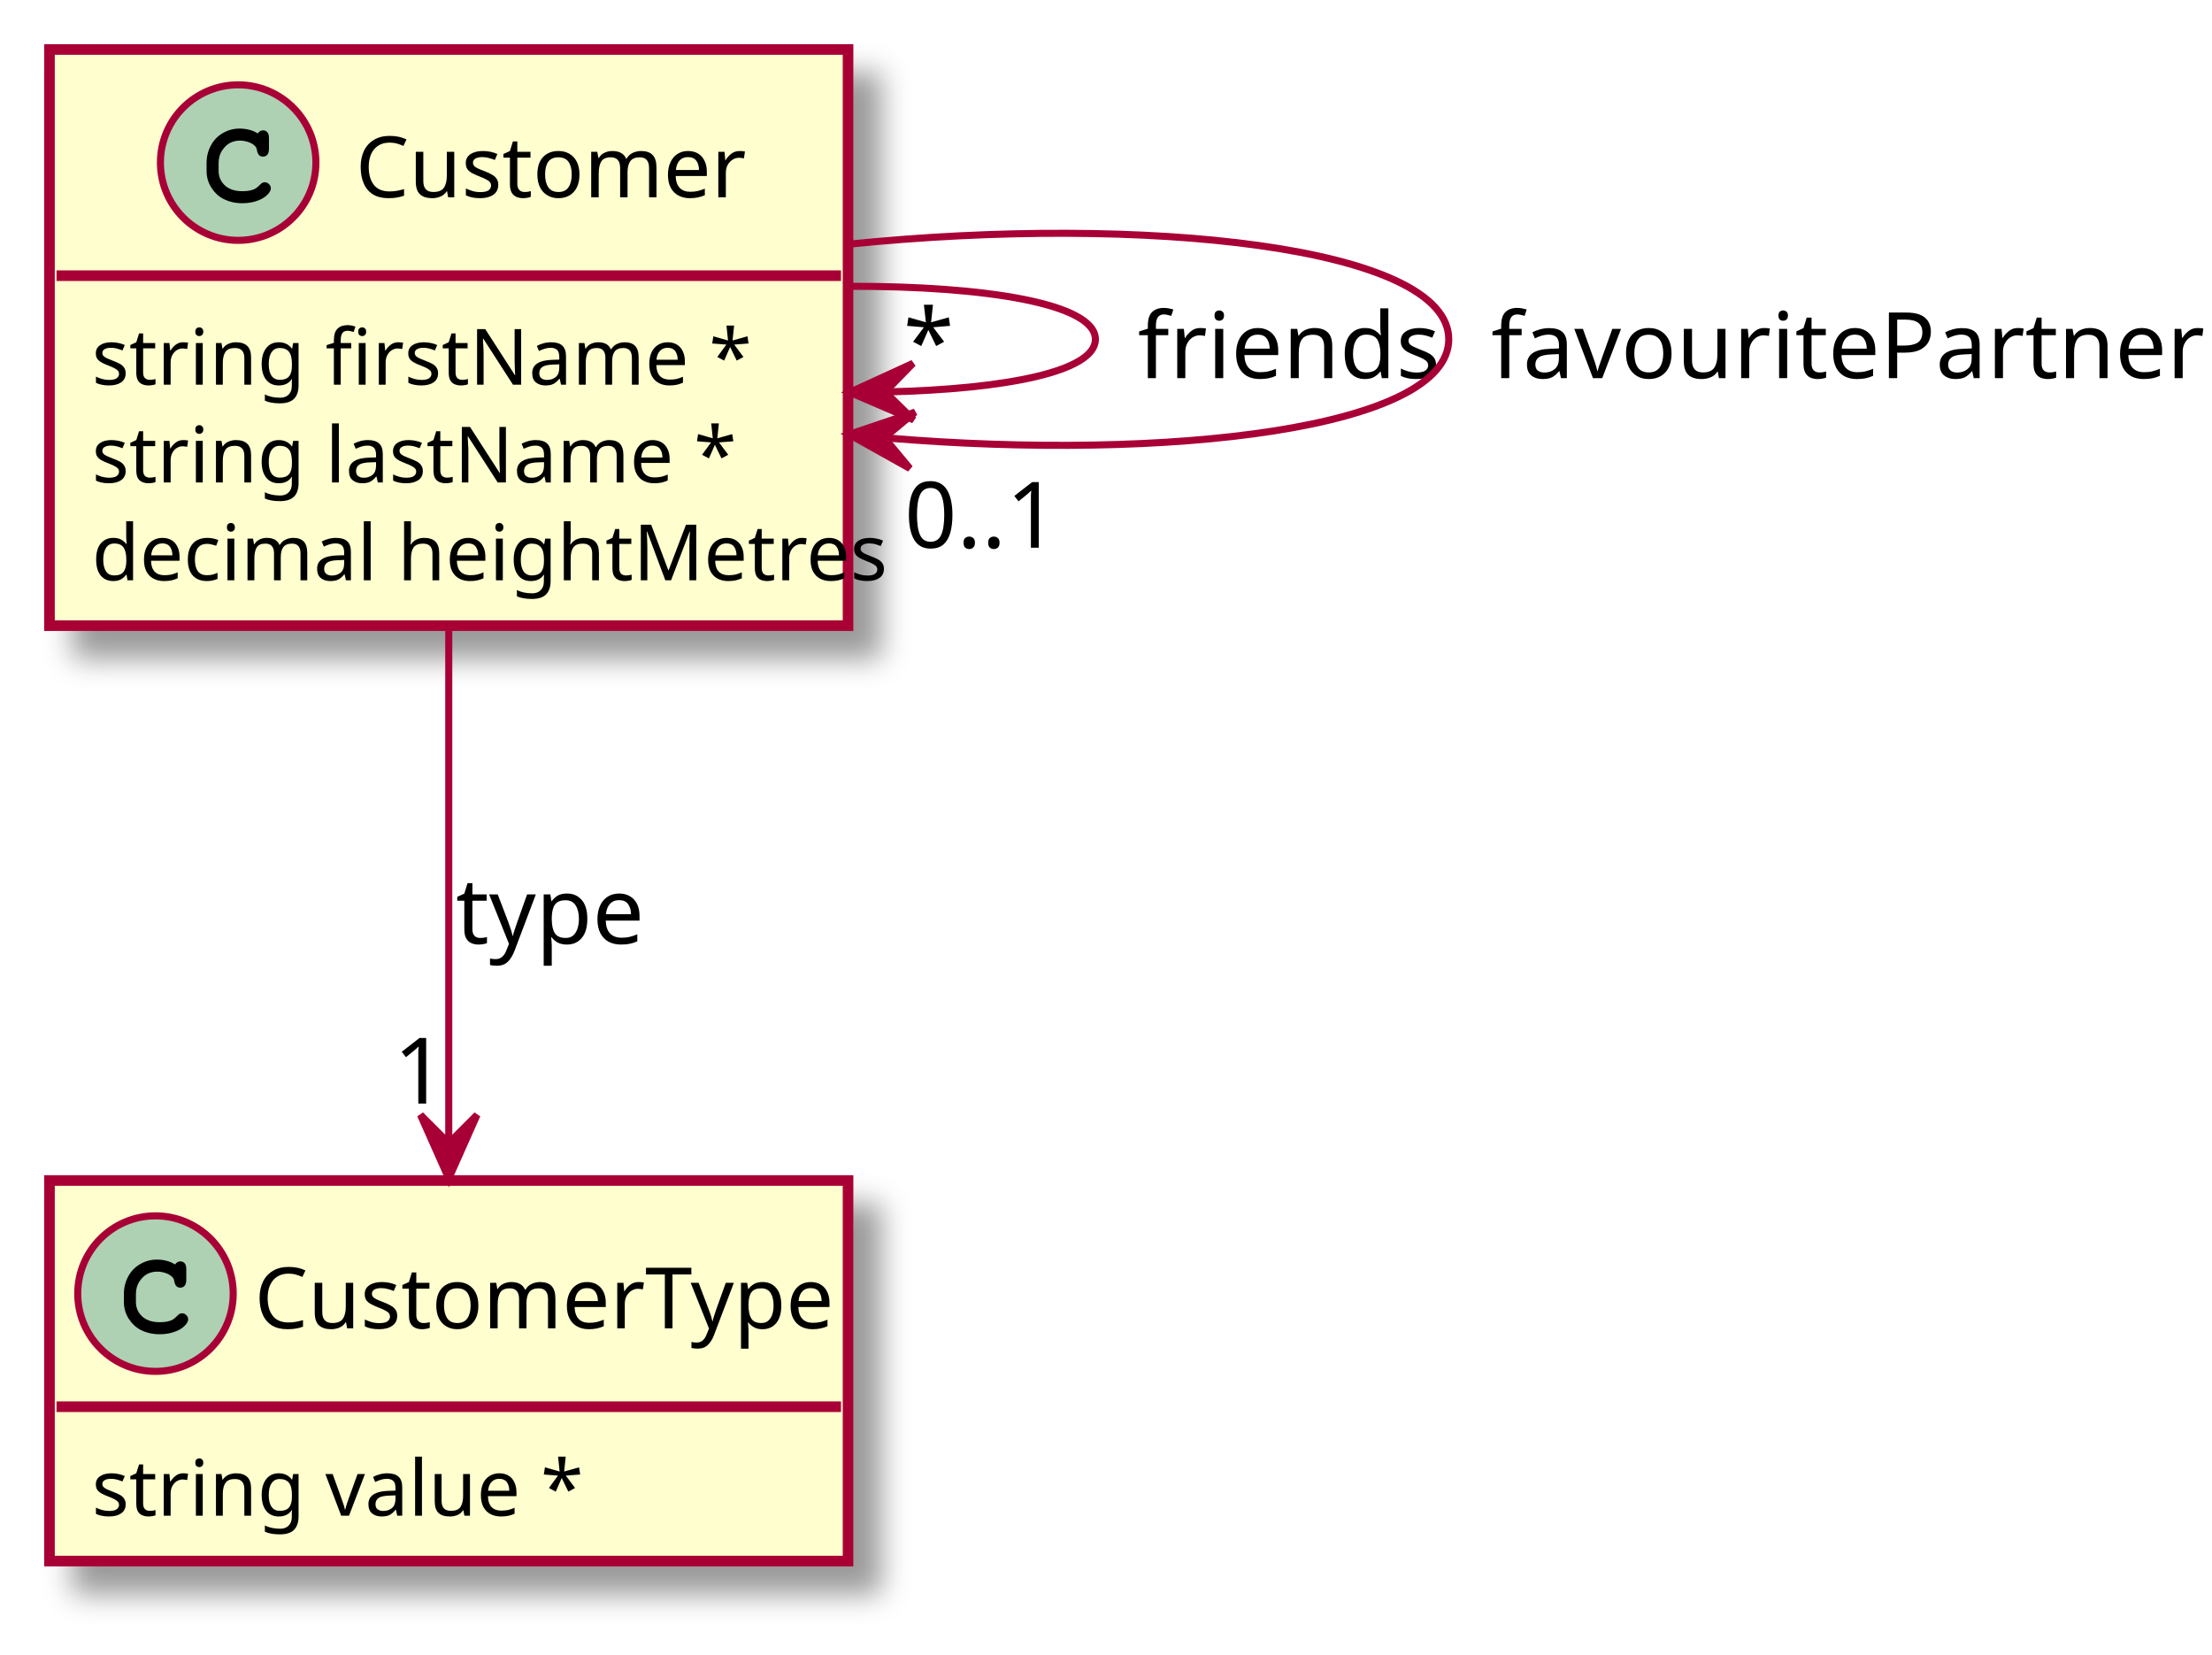
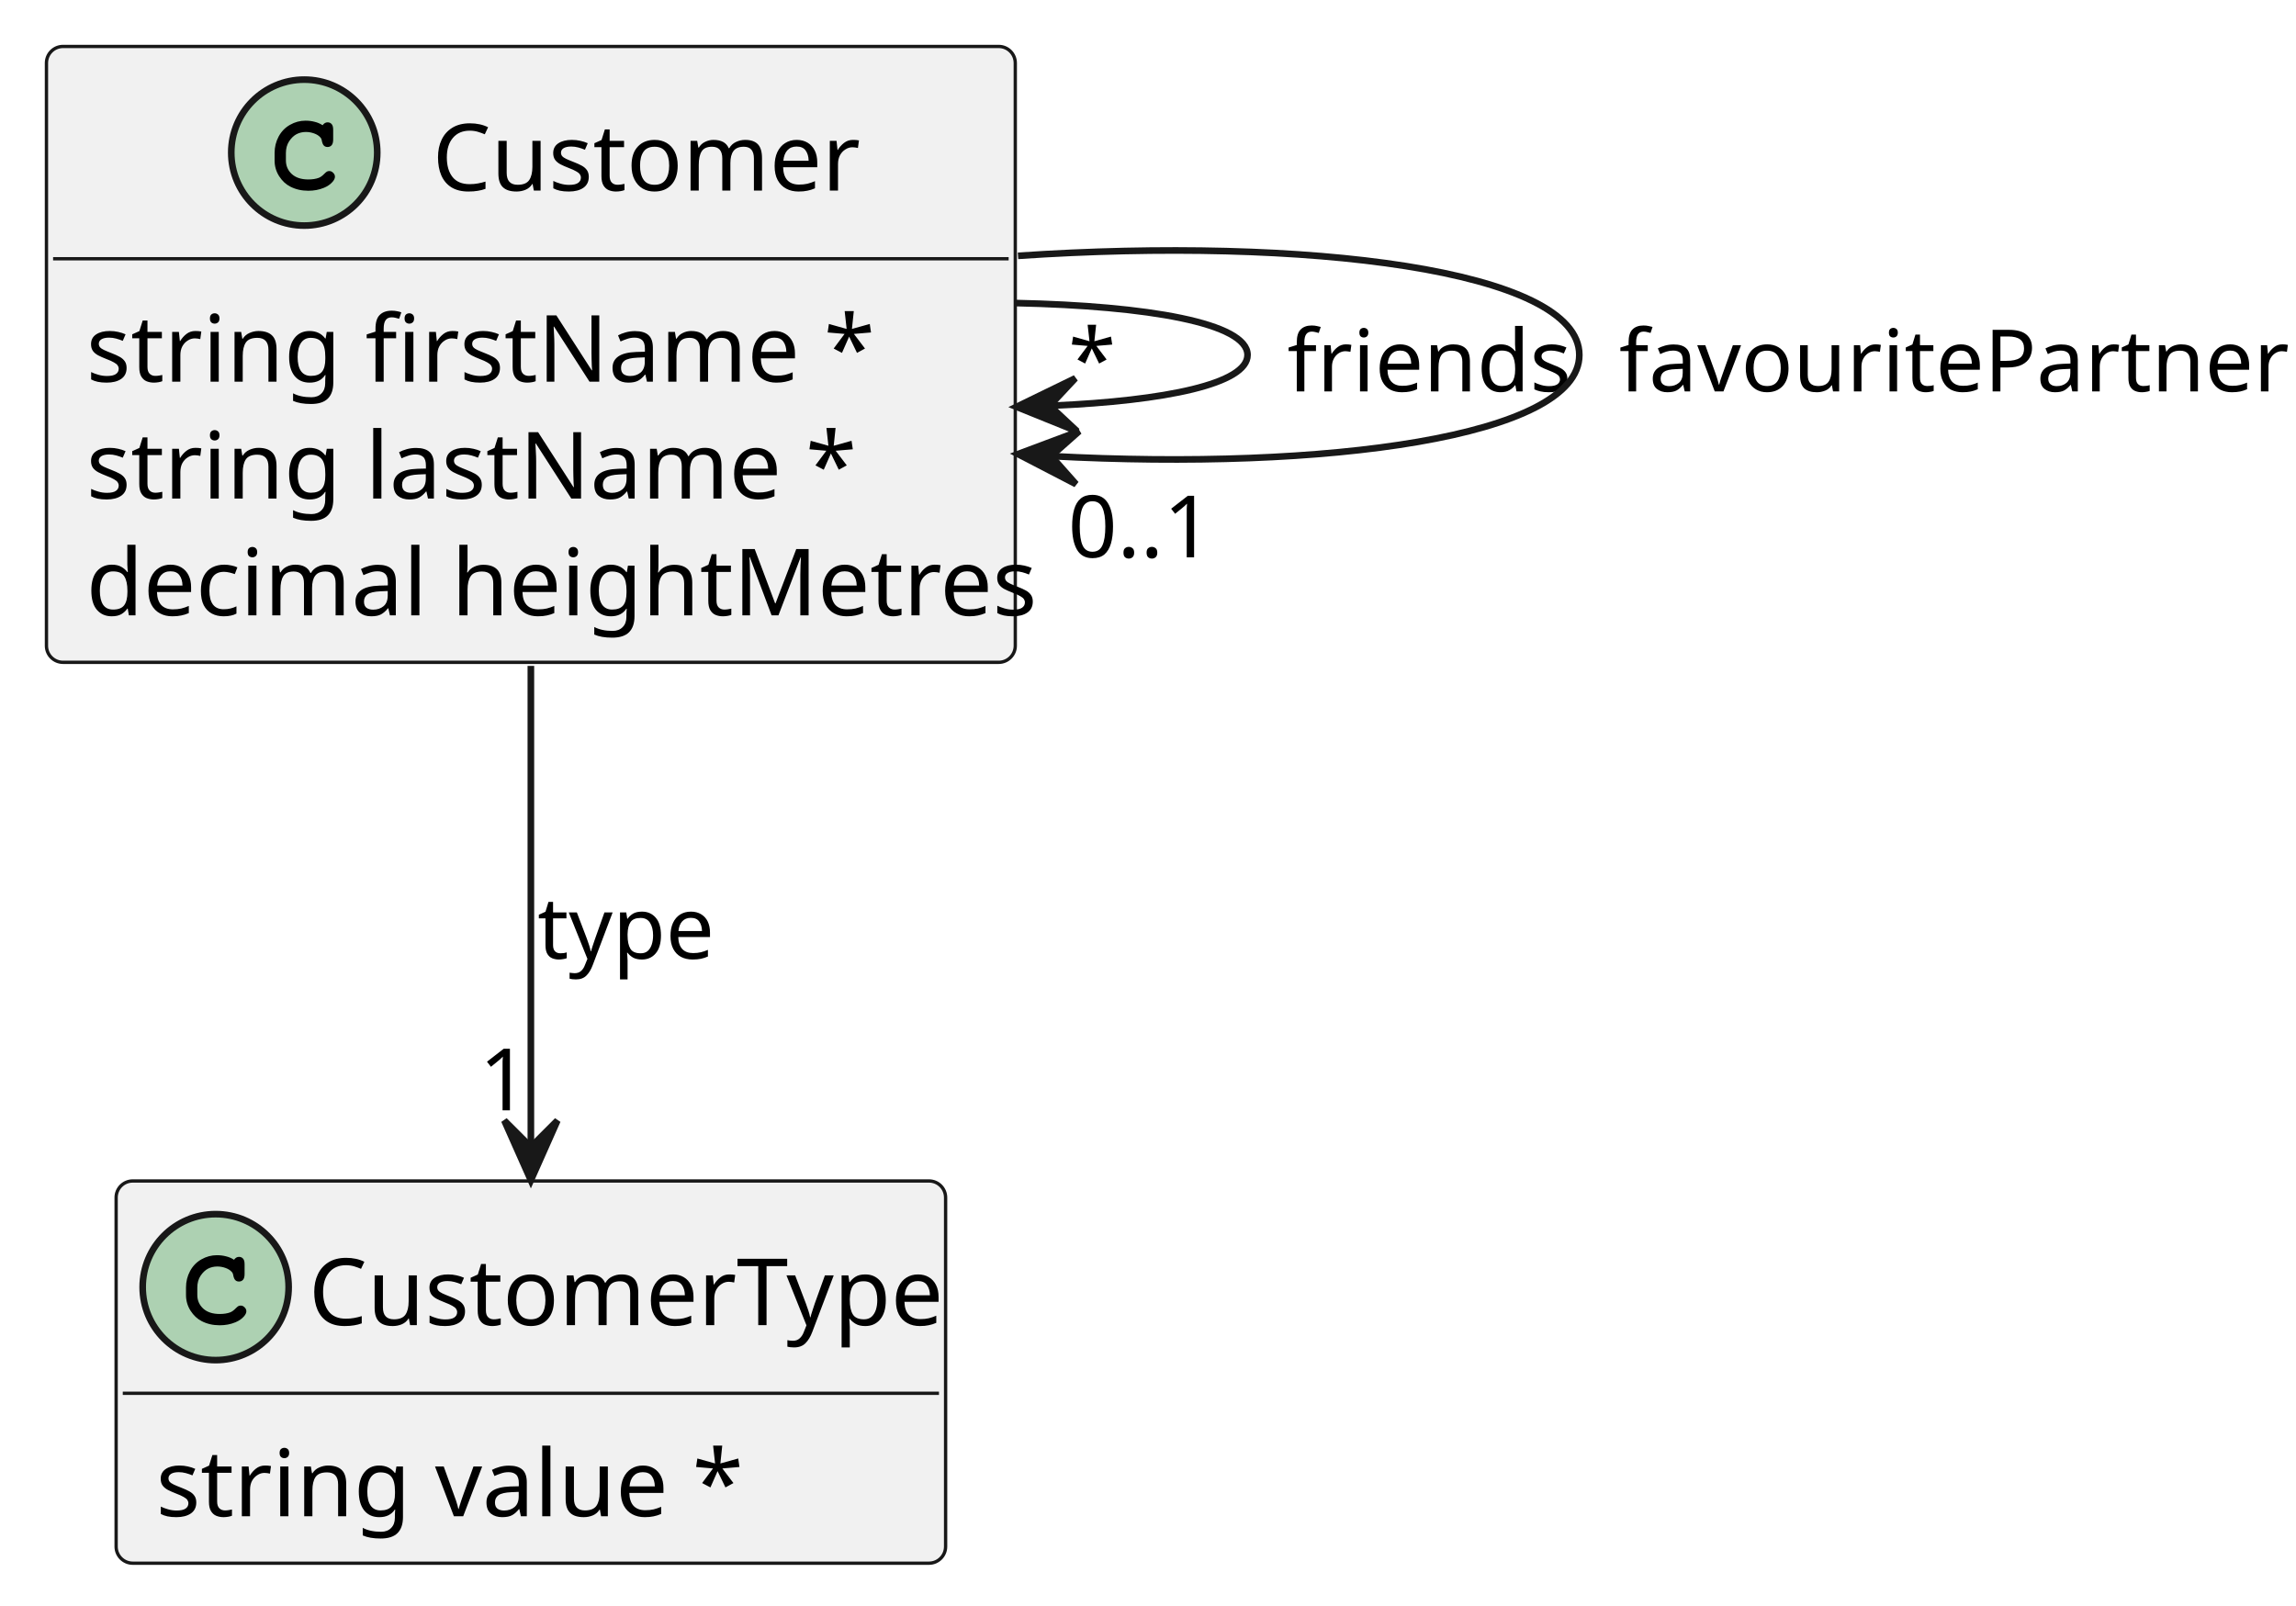
- <svg xmlns="http://www.w3.org/2000/svg" contentScriptType="application/ecmascript" contentStyleType="text/css" height="234px" preserveAspectRatio="none" style="width:313px;height:234px;background:#FFFFFF;" version="1.1" viewBox="0 0 313 234" width="313px" zoomAndPan="magnify">
-   <defs>
-     <filter height="300%" id="fho1hzenyvqt7" width="300%" x="-1" y="-1">
-       <feGaussianBlur result="blurOut" stdDeviation="2.0" />
-       <feColorMatrix in="blurOut" result="blurOut2" type="matrix" values="0 0 0 0 0 0 0 0 0 0 0 0 0 0 0 0 0 0 .4 0" />
-       <feOffset dx="4.0" dy="4.0" in="blurOut2" result="blurOut3" />
-       <feBlend in="SourceGraphic" in2="blurOut3" mode="normal" />
-     </filter>
-   </defs>
+ <svg xmlns="http://www.w3.org/2000/svg" contentStyleType="text/css" height="242px" preserveAspectRatio="none" style="width:346px;height:242px;background:#FFFFFF;" version="1.1" viewBox="0 0 346 242" width="346px" zoomAndPan="magnify">
+   <defs />
  <g>
-     <rect codeLine="8" fill="#FEFECE" filter="url(#fho1hzenyvqt7)" height="53.836" id="CustomerType" style="stroke:#A80036;stroke-width:1.5;" width="113" x="7" y="167" />
-     <ellipse cx="22" cy="183" fill="#ADD1B2" rx="11" ry="11" style="stroke:#A80036;stroke-width:1.0;" />
-     <path d="M24.766,178.875 Q24.922,178.656 25.109,178.547 Q25.297,178.438 25.516,178.438 Q25.891,178.438 26.125,178.703 Q26.359,178.953 26.359,179.562 L26.359,181.016 Q26.359,181.625 26.125,181.891 Q25.891,182.156 25.516,182.156 Q25.172,182.156 24.969,181.953 Q24.766,181.766 24.656,181.25 Q24.609,180.891 24.422,180.703 Q24.094,180.328 23.484,180.109 Q22.875,179.891 22.25,179.891 Q21.484,179.891 20.844,180.219 Q20.219,180.547 19.719,181.297 Q19.234,182.047 19.234,183.078 L19.234,184.172 Q19.234,185.406 20.125,186.234 Q21.016,187.047 22.609,187.047 Q23.547,187.047 24.203,186.797 Q24.594,186.641 25.016,186.203 Q25.281,185.938 25.422,185.859 Q25.578,185.781 25.781,185.781 Q26.109,185.781 26.359,186.047 Q26.625,186.297 26.625,186.641 Q26.625,186.984 26.281,187.391 Q25.781,187.969 24.984,188.297 Q23.906,188.75 22.609,188.75 Q21.094,188.75 19.891,188.125 Q18.906,187.625 18.219,186.562 Q17.531,185.484 17.531,184.203 L17.531,183.047 Q17.531,181.719 18.141,180.578 Q18.766,179.422 19.859,178.812 Q20.953,178.188 22.188,178.188 Q22.922,178.188 23.562,178.359 Q24.219,178.516 24.766,178.875 Z " fill="#000000" />
-     <text fill="#000000" font-family="sans-serif" font-size="12" lengthAdjust="spacing" textLength="81" x="36" y="187.91">CustomerType
-         </text>
-     <line style="stroke:#A80036;stroke-width:1.5;" x1="8" x2="119" y1="199" y2="199" />
-     <text fill="#000000" font-family="sans-serif" font-size="11" lengthAdjust="spacing" textLength="63" x="13" y="214.419">string value *
-         </text>
-     <rect codeLine="12" fill="#FEFECE" filter="url(#fho1hzenyvqt7)" height="81.508" id="Customer" style="stroke:#A80036;stroke-width:1.5;" width="113" x="7" y="7" />
-     <ellipse cx="33.7" cy="23" fill="#ADD1B2" rx="11" ry="11" style="stroke:#A80036;stroke-width:1.0;" />
-     <path d="M36.466,18.875 Q36.622,18.656 36.809,18.547 Q36.997,18.438 37.216,18.438 Q37.591,18.438 37.825,18.703 Q38.059,18.953 38.059,19.562 L38.059,21.016 Q38.059,21.625 37.825,21.891 Q37.591,22.156 37.216,22.156 Q36.872,22.156 36.669,21.953 Q36.466,21.766 36.356,21.25 Q36.309,20.891 36.122,20.703 Q35.794,20.328 35.184,20.109 Q34.575,19.891 33.95,19.891 Q33.184,19.891 32.544,20.219 Q31.919,20.547 31.419,21.297 Q30.934,22.047 30.934,23.078 L30.934,24.172 Q30.934,25.406 31.825,26.234 Q32.716,27.047 34.309,27.047 Q35.247,27.047 35.903,26.797 Q36.294,26.641 36.716,26.203 Q36.981,25.938 37.122,25.859 Q37.278,25.781 37.481,25.781 Q37.809,25.781 38.059,26.047 Q38.325,26.297 38.325,26.641 Q38.325,26.984 37.981,27.391 Q37.481,27.969 36.684,28.297 Q35.606,28.75 34.309,28.75 Q32.794,28.75 31.591,28.125 Q30.606,27.625 29.919,26.562 Q29.231,25.484 29.231,24.203 L29.231,23.047 Q29.231,21.719 29.841,20.578 Q30.466,19.422 31.559,18.812 Q32.653,18.188 33.888,18.188 Q34.622,18.188 35.263,18.359 Q35.919,18.516 36.466,18.875 Z " fill="#000000" />
-     <text fill="#000000" font-family="sans-serif" font-size="12" lengthAdjust="spacing" textLength="55" x="50.3" y="27.91">Customer
-         </text>
-     <line style="stroke:#A80036;stroke-width:1.5;" x1="8" x2="119" y1="39" y2="39" />
-     <text fill="#000000" font-family="sans-serif" font-size="11" lengthAdjust="spacing" textLength="83" x="13" y="54.419">string firstName *
-         </text>
-     <text fill="#000000" font-family="sans-serif" font-size="11" lengthAdjust="spacing" textLength="81" x="13" y="68.255">string lastName *
-         </text>
-     <text fill="#000000" font-family="sans-serif" font-size="11" lengthAdjust="spacing" textLength="101" x="13" y="82.091">decimal heightMetres
-         </text>
-     <path codeLine="18" d="M63.5,89.11 C63.5,111.97 63.5,140.21 63.5,161.47 " fill="none" id="Customer-to-CustomerType" style="stroke:#A80036;stroke-width:1.0;" />
-     <polygon fill="#A80036" points="63.5,166.72,67.5,157.72,63.5,161.72,59.5,157.72,63.5,166.72" style="stroke:#A80036;stroke-width:1.0;" />
-     <text fill="#000000" font-family="sans-serif" font-size="13" lengthAdjust="spacing" textLength="25" x="64.5" y="133.495">type
-         </text>
-     <text fill="#000000" font-family="sans-serif" font-size="13" lengthAdjust="spacing" textLength="7" x="55.691" y="156.116">1
-         </text>
-     <path codeLine="20" d="M120.24,40.5 C139.51,40.46 155,42.96 155,48 C155,52.57 142.28,55.05 125.55,55.44 " fill="none" id="Customer-to-Customer" style="stroke:#A80036;stroke-width:1.0;" />
-     <polygon fill="#A80036" points="120.24,55.5,129.285,59.397,125.24,55.443,129.194,51.397,120.24,55.5" style="stroke:#A80036;stroke-width:1.0;" />
-     <text fill="#000000" font-family="sans-serif" font-size="13" lengthAdjust="spacing" textLength="38" x="161" y="53.495">friends
-         </text>
-     <text fill="#000000" font-family="sans-serif" font-size="13" lengthAdjust="spacing" textLength="5" x="127.83" y="52.985">*
-         </text>
-     <path codeLine="22" d="M120.15,34.54 C161.71,30.31 205,34.8 205,48 C205,60.64 165.35,65.29 125.52,61.96 " fill="none" id="Customer-to-Customer-1" style="stroke:#A80036;stroke-width:1.0;" />
-     <polygon fill="#A80036" points="120.15,61.46,128.746,66.267,125.129,61.918,129.478,58.301,120.15,61.46" style="stroke:#A80036;stroke-width:1.0;" />
-     <text fill="#000000" font-family="sans-serif" font-size="13" lengthAdjust="spacing" textLength="89" x="211" y="53.495">favouritePartner
-         </text>
-     <text fill="#000000" font-family="sans-serif" font-size="13" lengthAdjust="spacing" textLength="22" x="127.972" y="77.485">0..1
-         </text>
+     <g id="elem_CustomerType">
+       <rect codeLine="8" fill="#F1F1F1" height="57.609" id="CustomerType" rx="2.5" ry="2.5" style="stroke:#181818;stroke-width:0.5;" width="125" x="17.5" y="178" />
+       <ellipse cx="32.5" cy="194" fill="#ADD1B2" rx="11" ry="11" style="stroke:#181818;stroke-width:1.0;" />
+       <path d="M35.266,189.875 Q35.422,189.656 35.609,189.547 Q35.797,189.438 36.016,189.438 Q36.391,189.438 36.625,189.703 Q36.859,189.953 36.859,190.562 L36.859,192.016 Q36.859,192.625 36.625,192.891 Q36.391,193.156 36.016,193.156 Q35.672,193.156 35.469,192.953 Q35.266,192.766 35.156,192.25 Q35.109,191.891 34.922,191.703 Q34.594,191.328 33.984,191.109 Q33.375,190.891 32.75,190.891 Q31.984,190.891 31.344,191.219 Q30.719,191.547 30.219,192.297 Q29.734,193.047 29.734,194.078 L29.734,195.172 Q29.734,196.406 30.625,197.234 Q31.516,198.047 33.109,198.047 Q34.047,198.047 34.703,197.797 Q35.094,197.641 35.516,197.203 Q35.781,196.938 35.922,196.859 Q36.078,196.781 36.281,196.781 Q36.609,196.781 36.859,197.047 Q37.125,197.297 37.125,197.641 Q37.125,197.984 36.781,198.391 Q36.281,198.969 35.484,199.297 Q34.406,199.75 33.109,199.75 Q31.594,199.75 30.391,199.125 Q29.406,198.625 28.719,197.562 Q28.031,196.484 28.031,195.203 L28.031,194.047 Q28.031,192.719 28.641,191.578 Q29.266,190.422 30.359,189.812 Q31.453,189.188 32.688,189.188 Q33.422,189.188 34.062,189.359 Q34.719,189.516 35.266,189.875 Z " fill="#000000" />
+       <text fill="#000000" font-family="sans-serif" font-size="14" lengthAdjust="spacing" textLength="93" x="46.5" y="199.728">CustomerType
+             </text>
+       <line style="stroke:#181818;stroke-width:0.5;" x1="18.5" x2="141.5" y1="210" y2="210" />
+       <text fill="#000000" font-family="sans-serif" font-size="14" lengthAdjust="spacing" textLength="82" x="23.5" y="228.533">string value *
+             </text>
+     </g>
+     <g id="elem_Customer">
+       <rect codeLine="12" fill="#F1F1F1" height="92.828" id="Customer" rx="2.5" ry="2.5" style="stroke:#181818;stroke-width:0.5;" width="146" x="7" y="7" />
+       <ellipse cx="45.85" cy="23" fill="#ADD1B2" rx="11" ry="11" style="stroke:#181818;stroke-width:1.0;" />
+       <path d="M48.616,18.875 Q48.772,18.656 48.959,18.547 Q49.147,18.438 49.366,18.438 Q49.741,18.438 49.975,18.703 Q50.209,18.953 50.209,19.562 L50.209,21.016 Q50.209,21.625 49.975,21.891 Q49.741,22.156 49.366,22.156 Q49.022,22.156 48.819,21.953 Q48.616,21.766 48.506,21.25 Q48.459,20.891 48.272,20.703 Q47.944,20.328 47.334,20.109 Q46.725,19.891 46.1,19.891 Q45.334,19.891 44.694,20.219 Q44.069,20.547 43.569,21.297 Q43.084,22.047 43.084,23.078 L43.084,24.172 Q43.084,25.406 43.975,26.234 Q44.866,27.047 46.459,27.047 Q47.397,27.047 48.053,26.797 Q48.444,26.641 48.866,26.203 Q49.131,25.938 49.272,25.859 Q49.428,25.781 49.631,25.781 Q49.959,25.781 50.209,26.047 Q50.475,26.297 50.475,26.641 Q50.475,26.984 50.131,27.391 Q49.631,27.969 48.834,28.297 Q47.756,28.75 46.459,28.75 Q44.944,28.75 43.741,28.125 Q42.756,27.625 42.069,26.562 Q41.381,25.484 41.381,24.203 L41.381,23.047 Q41.381,21.719 41.991,20.578 Q42.616,19.422 43.709,18.812 Q44.803,18.188 46.038,18.188 Q46.772,18.188 47.413,18.359 Q48.069,18.516 48.616,18.875 Z " fill="#000000" />
+       <text fill="#000000" font-family="sans-serif" font-size="14" lengthAdjust="spacing" textLength="61" x="65.15" y="28.729">Customer
+             </text>
+       <line style="stroke:#181818;stroke-width:0.5;" x1="8" x2="152" y1="39" y2="39" />
+       <text fill="#000000" font-family="sans-serif" font-size="14" lengthAdjust="spacing" textLength="107" x="13" y="57.533">string firstName *
+             </text>
+       <text fill="#000000" font-family="sans-serif" font-size="14" lengthAdjust="spacing" textLength="106" x="13" y="75.143">string lastName *
+             </text>
+       <text fill="#000000" font-family="sans-serif" font-size="14" lengthAdjust="spacing" textLength="134" x="13" y="92.752">decimal heightMetres
+             </text>
+     </g>
+     <g id="link_Customer_CustomerType">
+       <path codeLine="18" d="M80,100.37 C80,123.65 80,151.42 80,172.64 " fill="none" id="Customer-to-CustomerType" style="stroke:#181818;stroke-width:1.0;" />
+       <polygon fill="#181818" points="80,177.89,84,168.89,80,172.89,76,168.89,80,177.89" style="stroke:#181818;stroke-width:1.0;" />
+       <text fill="#000000" font-family="sans-serif" font-size="13" lengthAdjust="spacing" textLength="25" x="81" y="144.495">type
+             </text>
+       <text fill="#000000" font-family="sans-serif" font-size="13" lengthAdjust="spacing" textLength="7" x="72.234" y="167.349">1
+             </text>
+     </g>
+     <g id="link_Customer_Customer">
+       <path codeLine="20" d="M153.19,45.68 C172.96,46.1 188,48.7 188,53.5 C188,57.85 175.65,60.4 158.62,61.14 " fill="none" id="Customer-to-Customer" style="stroke:#181818;stroke-width:1.0;" />
+       <polygon fill="#181818" points="153.19,61.32,162.322,65.009,158.187,61.149,162.048,57.014,153.19,61.32" style="stroke:#181818;stroke-width:1.0;" />
+       <text fill="#000000" font-family="sans-serif" font-size="13" lengthAdjust="spacing" textLength="38" x="194" y="58.995">friends
+             </text>
+       <text fill="#000000" font-family="sans-serif" font-size="13" lengthAdjust="spacing" textLength="5" x="160.995" y="58.824">*
+             </text>
+     </g>
+     <g id="link_Customer_Customer">
+       <path codeLine="22" d="M153.41,38.56 C196.5,35.64 238,40.62 238,53.5 C238,65.88 199.68,70.96 158.45,68.75 " fill="none" id="Customer-to-Customer-1" style="stroke:#181818;stroke-width:1.0;" />
+       <polygon fill="#181818" points="153.41,68.44,162.154,72.973,158.401,68.74,162.634,64.988,153.41,68.44" style="stroke:#181818;stroke-width:1.0;" />
+       <text fill="#000000" font-family="sans-serif" font-size="13" lengthAdjust="spacing" textLength="89" x="244" y="58.995">favouritePartner
+             </text>
+       <text fill="#000000" font-family="sans-serif" font-size="13" lengthAdjust="spacing" textLength="22" x="160.928" y="84.001">0..1
+             </text>
+     </g>
  </g>
</svg>
